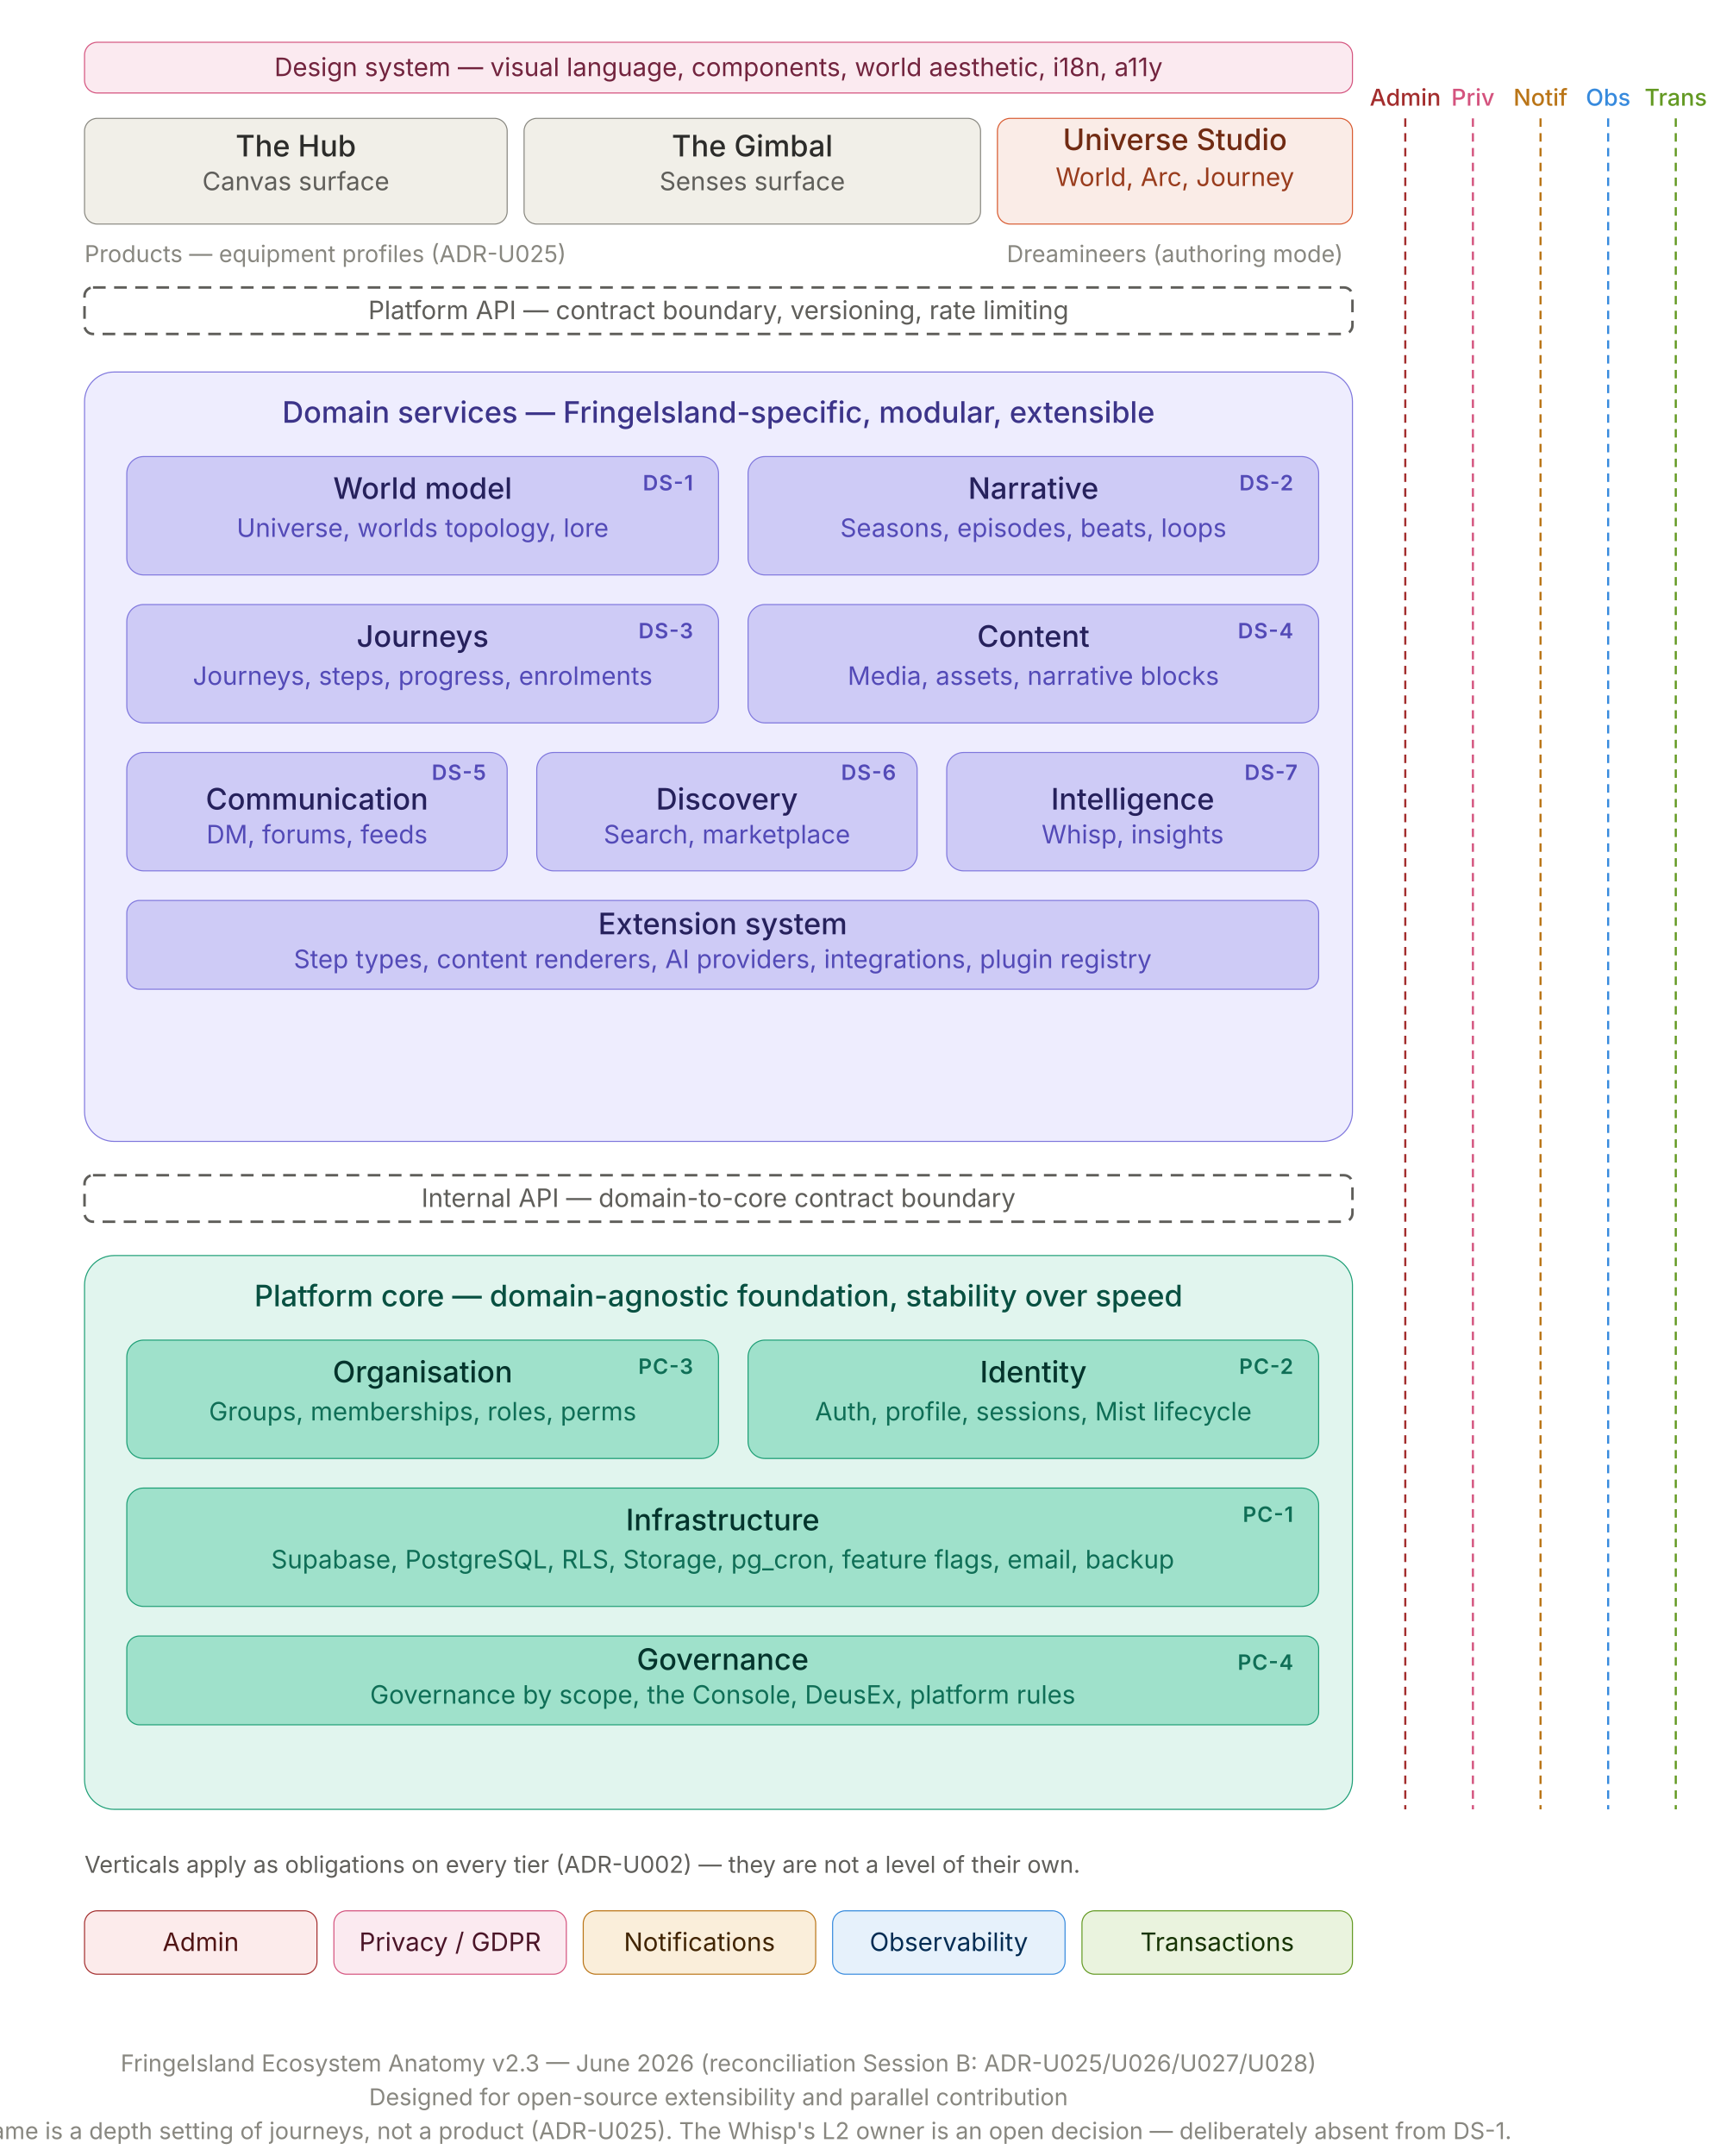
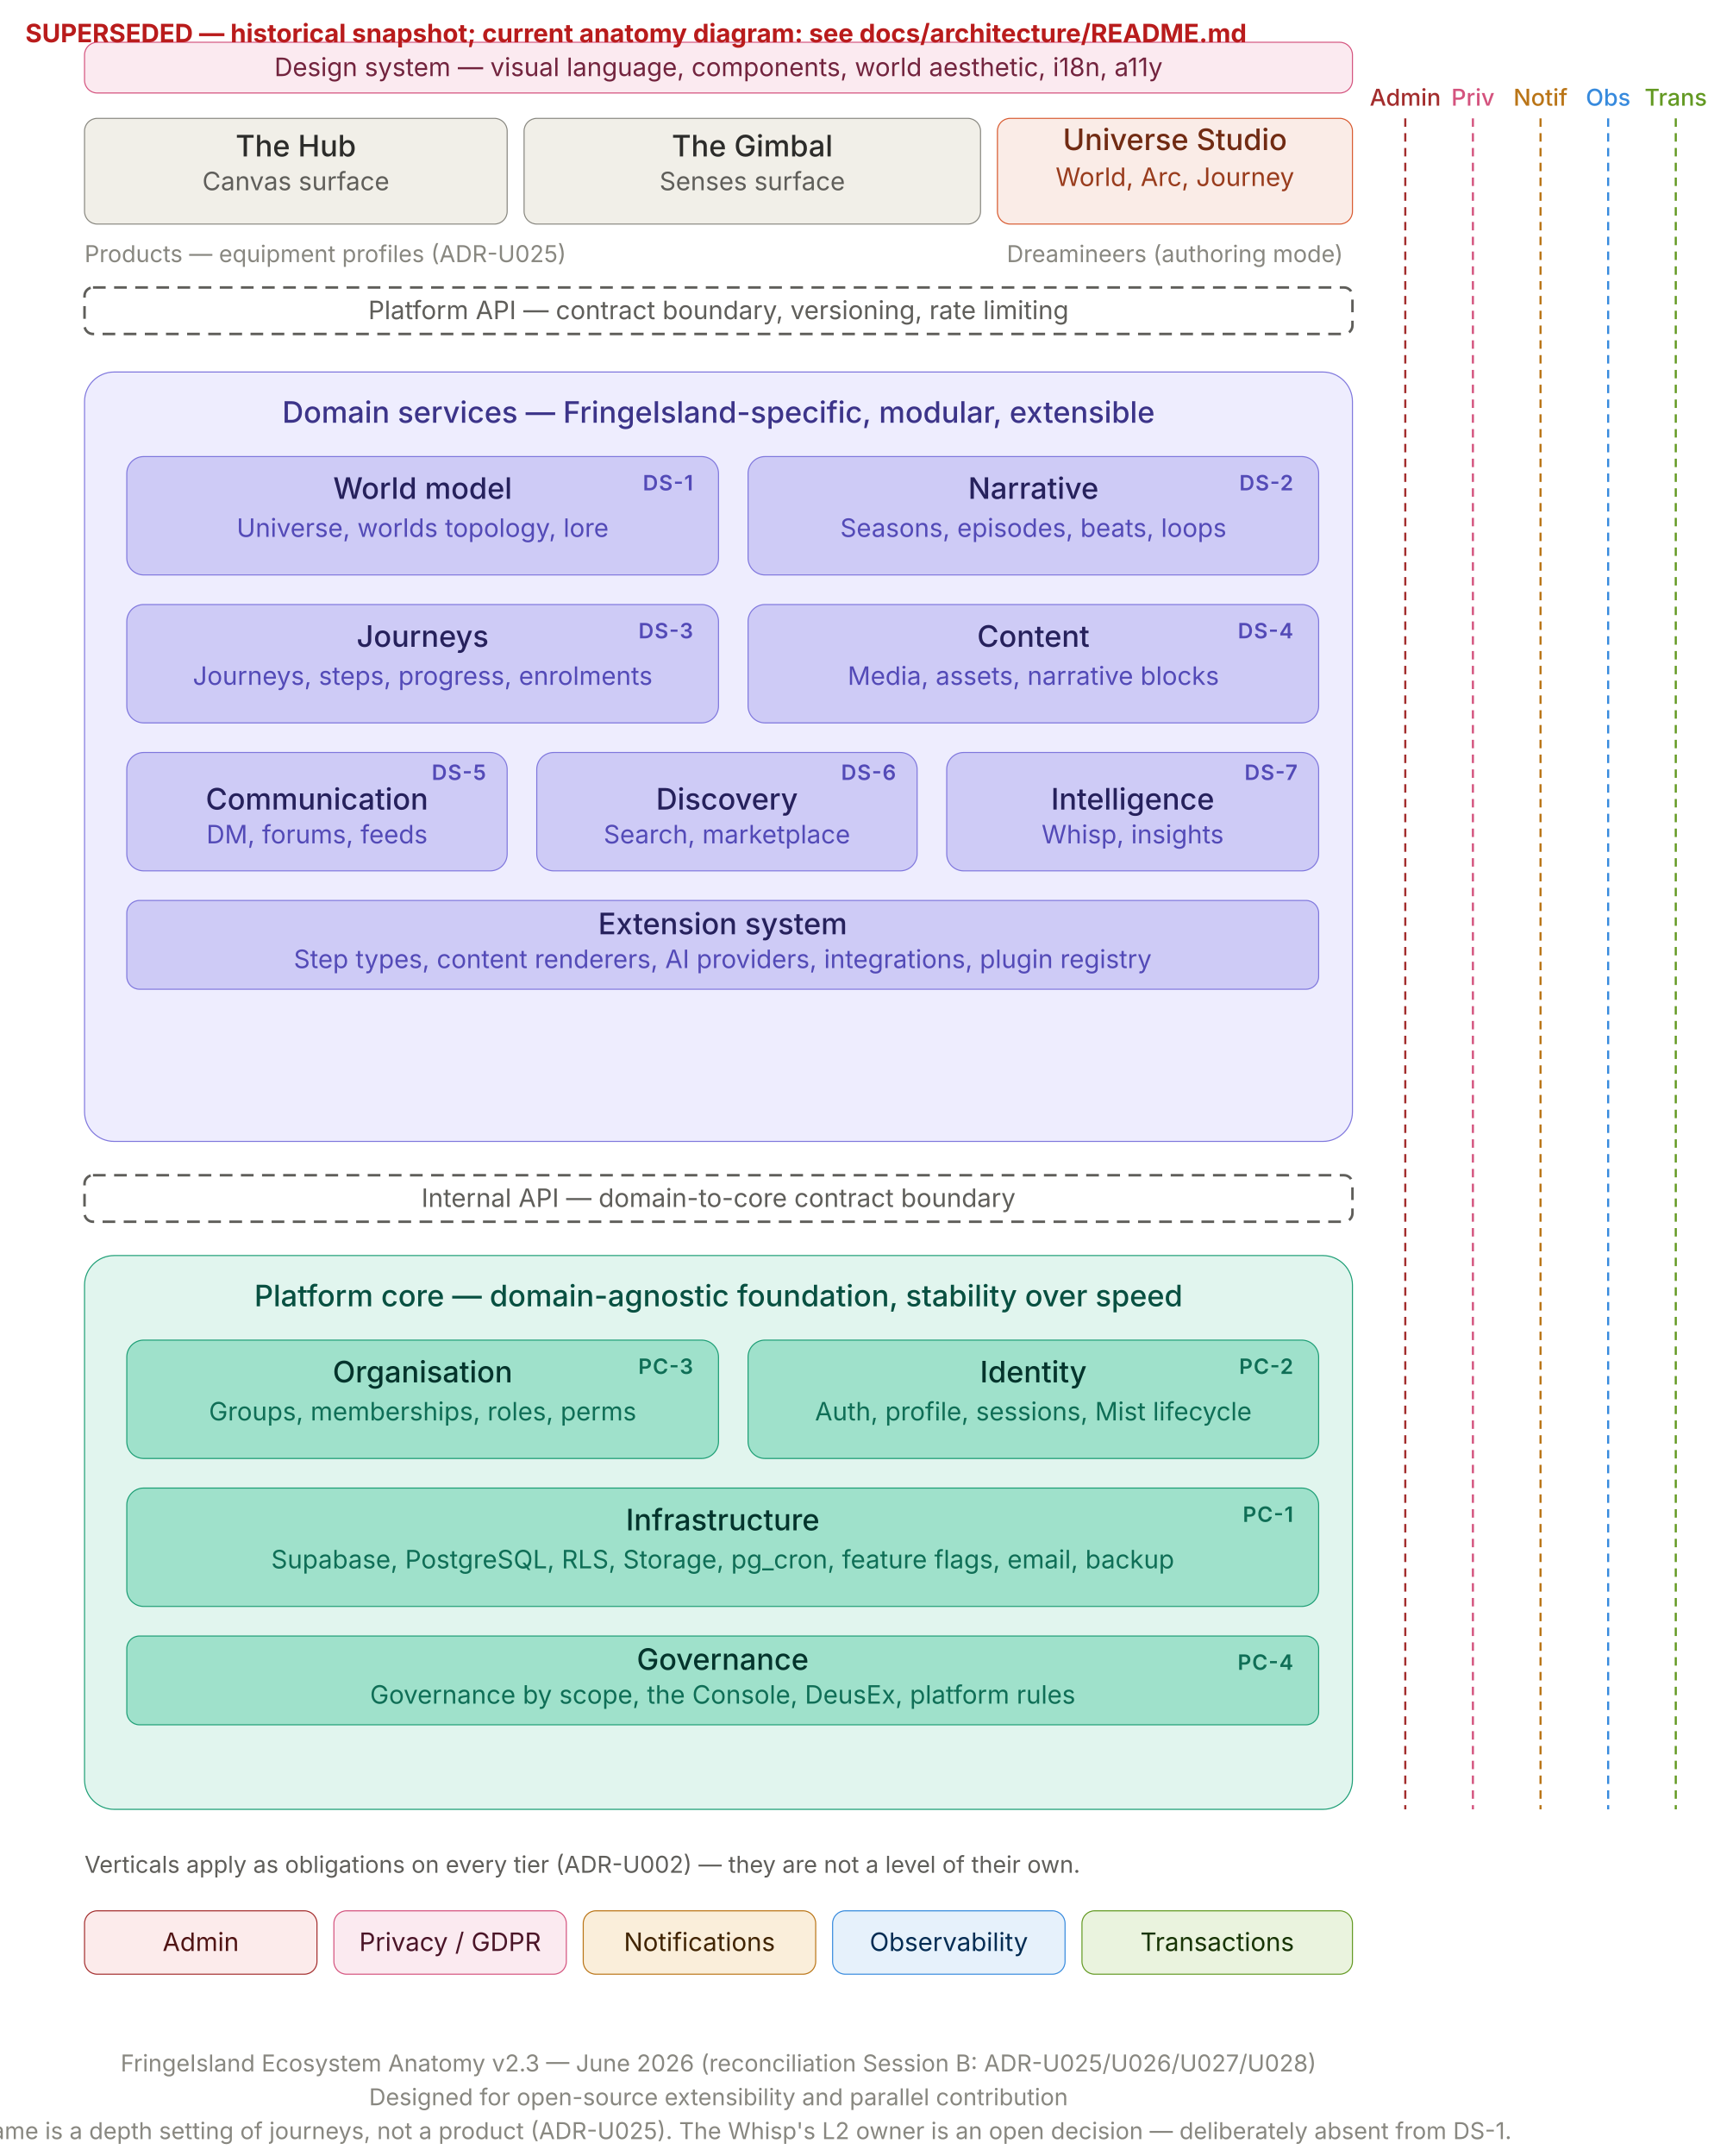
<svg xmlns="http://www.w3.org/2000/svg" viewBox="0 0 820 1020" role="img" font-family="'Inter', 'Anthropic Sans', -apple-system, BlinkMacSystemFont, 'Segoe UI', Helvetica, Arial, sans-serif">
  <style>
  .t  { font-size: 14px; fill: #3d3d3a; font-weight: 400; }
  .ts { font-size: 12px; fill: #5f5e5a; font-weight: 400; }
  .th { font-size: 14px; fill: #3d3d3a; font-weight: 500; }
  .id-tag { font-size: 10px; font-weight: 600; letter-spacing: 0.4px; }

  .band-design rect { fill: #FBEAF0; stroke: #D4537E; }
  .band-design text { fill: #72243E; }

  .box-product rect { fill: #F1EFE8; stroke: #888780; }
  .box-product .th { fill: #2C2C2A; }
  .box-product .ts { fill: #5F5E5A; }

  .box-studio rect { fill: #FAECE7; stroke: #D85A30; }
  .box-studio .th { fill: #712B13; }
  .box-studio .ts { fill: #993C1D; }

  .band-api rect { fill: none; stroke: #5F5E5A; }
  .band-api text { fill: #5F5E5A; }

  .container-ds rect.container { fill: #EEEDFE; stroke: #7F77DD; }
  .container-ds .container-label { fill: #3C3489; }
  .box-ds rect { fill: #CECBF6; stroke: #7F77DD; }
  .box-ds .th { fill: #26215C; }
  .box-ds .ts { fill: #534AB7; }
  .box-ds .id-tag { fill: #534AB7; }

  .container-pc rect.container { fill: #E1F5EE; stroke: #1D9E75; }
  .container-pc .container-label { fill: #085041; }
  .box-pc rect { fill: #9FE1CB; stroke: #1D9E75; }
  .box-pc .th { fill: #04342C; }
  .box-pc .ts { fill: #0F6E56; }
  .box-pc .id-tag { fill: #0F6E56; }

  .vert-label { font-size: 11px; font-weight: 500; }
  .vert-thread { stroke-width: 1; stroke-dasharray: 4 3; fill: none; }
  .vert-thread-admin { stroke: #A32D2D; }
  .vert-thread-priv  { stroke: #D4537E; }
  .vert-thread-notif { stroke: #BA7517; }
  .vert-thread-obs   { stroke: #378ADD; }
  .vert-thread-trans { stroke: #639922; }
  .vert-label-admin { fill: #A32D2D; }
  .vert-label-priv  { fill: #D4537E; }
  .vert-label-notif { fill: #BA7517; }
  .vert-label-obs   { fill: #378ADD; }
  .vert-label-trans { fill: #639922; }
  .vert-footer { fill: #5F5E5A; font-size: 11px; }

  .chip-admin rect { fill: #FCEBEB; stroke: #A32D2D; }
  .chip-admin text { fill: #501313; }
  .chip-priv  rect { fill: #FBEAF0; stroke: #D4537E; }
  .chip-priv  text { fill: #4B1528; }
  .chip-notif rect { fill: #FAEEDA; stroke: #BA7517; }
  .chip-notif text { fill: #412402; }
  .chip-obs   rect { fill: #E6F1FB; stroke: #378ADD; }
  .chip-obs   text { fill: #042C53; }
  .chip-trans rect { fill: #EAF3DE; stroke: #639922; }
  .chip-trans text { fill: #173404; }

  .caption { font-size: 11px; fill: #888780; }

  @media (prefers-color-scheme: dark) {
    .t  { fill: #c2c0b6; }
    .ts { fill: #9c9a92; }
    .th { fill: #c2c0b6; }

    .band-design rect { fill: #4B1528; stroke: #E88AAF; }
    .band-design text { fill: #F4C5D7; }

    .box-product rect { fill: #3F3E3B; stroke: #B5B3AA; }
    .box-product .th { fill: #E6E4DC; }
    .box-product .ts { fill: #C2C0B6; }

    .box-studio rect { fill: #712B13; stroke: #F4A98C; }
    .box-studio .th { fill: #FBE3D6; }
    .box-studio .ts { fill: #F4C5AE; }

    .band-api rect { stroke: #9c9a92; }
    .band-api text { fill: #c2c0b6; }

    .container-ds rect.container { fill: #3C3489; stroke: #AFA9EC; }
    .container-ds .container-label { fill: #EEEDFE; }
    .box-ds rect { fill: #534AB7; stroke: #AFA9EC; }
    .box-ds .th { fill: #EEEDFE; }
    .box-ds .ts { fill: #CECBF6; }
    .box-ds .id-tag { fill: #CECBF6; }

    .container-pc rect.container { fill: #085041; stroke: #5DCAA5; }
    .container-pc .container-label { fill: #E1F5EE; }
    .box-pc rect { fill: #0F6E56; stroke: #5DCAA5; }
    .box-pc .th { fill: #E1F5EE; }
    .box-pc .ts { fill: #9FE1CB; }
    .box-pc .id-tag { fill: #9FE1CB; }

    .vert-thread-admin { stroke: #E89898; }
    .vert-thread-priv  { stroke: #E88AAF; }
    .vert-thread-notif { stroke: #E8B263; }
    .vert-thread-obs   { stroke: #72AFE4; }
    .vert-thread-trans { stroke: #A8CE7E; }
    .vert-label-admin { fill: #E89898; }
    .vert-label-priv  { fill: #E88AAF; }
    .vert-label-notif { fill: #E8B263; }
    .vert-label-obs   { fill: #72AFE4; }
    .vert-label-trans { fill: #A8CE7E; }
    .vert-footer { fill: #c2c0b6; }

    .chip-admin rect { fill: #501313; stroke: #E89898; }
    .chip-admin text { fill: #FCEBEB; }
    .chip-priv  rect { fill: #4B1528; stroke: #E88AAF; }
    .chip-priv  text { fill: #FBEAF0; }
    .chip-notif rect { fill: #412402; stroke: #E8B263; }
    .chip-notif text { fill: #FAEEDA; }
    .chip-obs   rect { fill: #042C53; stroke: #72AFE4; }
    .chip-obs   text { fill: #E6F1FB; }
    .chip-trans rect { fill: #173404; stroke: #A8CE7E; }
    .chip-trans text { fill: #EAF3DE; }

    .caption { fill: #9c9a92; }
  }
</style>
  <defs>
    <marker id="arrow" viewBox="0 0 10 10" refX="8" refY="5" markerWidth="6" markerHeight="6" orient="auto-start-reverse">
      <path d="M2 1L8 5L2 9" fill="none" stroke="#888" stroke-width="1.5" stroke-linecap="round" stroke-linejoin="round" />
    </marker>
  </defs>
  <g class="band-design">
    <rect x="40" y="20" width="600" height="24" rx="6" stroke-width="0.5" />
    <text x="340" y="36" text-anchor="middle" class="ts">Design system — visual language, components, world aesthetic, i18n, a11y</text>
  </g>
  <g class="box-product">
    <rect x="40" y="56" width="200" height="50" rx="6" stroke-width="0.5" />
    <text x="140" y="74" text-anchor="middle" class="th">The Hub</text>
    <text x="140" y="90" text-anchor="middle" class="ts">Canvas surface</text>
  </g>
  <g class="box-product">
    <rect x="248" y="56" width="216" height="50" rx="6" stroke-width="0.5" />
    <text x="356" y="74" text-anchor="middle" class="th">The Gimbal</text>
    <text x="356" y="90" text-anchor="middle" class="ts">Senses surface</text>
  </g>
  <g class="box-studio">
    <rect x="472" y="56" width="168" height="50" rx="6" stroke-width="0.5" />
    <text x="556" y="71" text-anchor="middle" class="th">Universe Studio</text>
    <text x="556" y="88" text-anchor="middle" class="ts">World, Arc, Journey</text>
  </g>
  <text x="40" y="124" class="caption">Products — equipment profiles (ADR-U025)</text>
  <text x="556" y="124" text-anchor="middle" class="caption">Dreamineers (authoring mode)</text>
  <g class="band-api">
    <rect x="40" y="136" width="600" height="22" rx="4" stroke-width="1.2" stroke-dasharray="6 4" />
    <text x="340" y="151" text-anchor="middle" class="ts">Platform API — contract boundary, versioning, rate limiting</text>
  </g>
  <g class="container-ds">
    <rect class="container" x="40" y="176" width="600" height="364" rx="14" stroke-width="0.5" />
    <text class="container-label th" x="340" y="200" text-anchor="middle">Domain services — FringeIsland-specific, modular, extensible</text>
  </g>
  <g class="box-ds">
    <rect x="60" y="216" width="280" height="56" rx="8" stroke-width="0.5" />
    <text x="328" y="232" text-anchor="end" class="id-tag">DS-1</text>
    <text x="200" y="236" text-anchor="middle" class="th">World model</text>
    <text x="200" y="254" text-anchor="middle" class="ts">Universe, worlds topology, lore</text>
  </g>
  <g class="box-ds">
    <rect x="354" y="216" width="270" height="56" rx="8" stroke-width="0.5" />
    <text x="612" y="232" text-anchor="end" class="id-tag">DS-2</text>
    <text x="489" y="236" text-anchor="middle" class="th">Narrative</text>
    <text x="489" y="254" text-anchor="middle" class="ts">Seasons, episodes, beats, loops</text>
  </g>
  <g class="box-ds">
    <rect x="60" y="286" width="280" height="56" rx="8" stroke-width="0.5" />
    <text x="328" y="302" text-anchor="end" class="id-tag">DS-3</text>
    <text x="200" y="306" text-anchor="middle" class="th">Journeys</text>
    <text x="200" y="324" text-anchor="middle" class="ts">Journeys, steps, progress, enrolments</text>
  </g>
  <g class="box-ds">
    <rect x="354" y="286" width="270" height="56" rx="8" stroke-width="0.5" />
    <text x="612" y="302" text-anchor="end" class="id-tag">DS-4</text>
    <text x="489" y="306" text-anchor="middle" class="th">Content</text>
    <text x="489" y="324" text-anchor="middle" class="ts">Media, assets, narrative blocks</text>
  </g>
  <g class="box-ds">
    <rect x="60" y="356" width="180" height="56" rx="8" stroke-width="0.5" />
    <text x="230" y="369" text-anchor="end" class="id-tag">DS-5</text>
    <text x="150" y="383" text-anchor="middle" class="th">Communication</text>
    <text x="150" y="399" text-anchor="middle" class="ts">DM, forums, feeds</text>
  </g>
  <g class="box-ds">
    <rect x="254" y="356" width="180" height="56" rx="8" stroke-width="0.5" />
    <text x="424" y="369" text-anchor="end" class="id-tag">DS-6</text>
    <text x="344" y="383" text-anchor="middle" class="th">Discovery</text>
    <text x="344" y="399" text-anchor="middle" class="ts">Search, marketplace</text>
  </g>
  <g class="box-ds">
    <rect x="448" y="356" width="176" height="56" rx="8" stroke-width="0.5" />
    <text x="614" y="369" text-anchor="end" class="id-tag">DS-7</text>
    <text x="536" y="383" text-anchor="middle" class="th">Intelligence</text>
    <text x="536" y="399" text-anchor="middle" class="ts">Whisp, insights</text>
  </g>
  <g class="box-ds">
    <rect x="60" y="426" width="564" height="42" rx="6" stroke-width="0.5" />
    <text x="342" y="442" text-anchor="middle" class="th">Extension system</text>
    <text x="342" y="458" text-anchor="middle" class="ts">Step types, content renderers, AI providers, integrations, plugin registry</text>
  </g>
  <g class="band-api">
    <rect x="40" y="556" width="600" height="22" rx="4" stroke-width="1.2" stroke-dasharray="6 4" />
    <text x="340" y="571" text-anchor="middle" class="ts">Internal API — domain-to-core contract boundary</text>
  </g>
  <g class="container-pc">
    <rect class="container" x="40" y="594" width="600" height="262" rx="14" stroke-width="0.5" />
    <text class="container-label th" x="340" y="618" text-anchor="middle">Platform core — domain-agnostic foundation, stability over speed</text>
  </g>
  <g class="box-pc">
    <rect x="60" y="634" width="280" height="56" rx="8" stroke-width="0.5" />
    <text x="328" y="650" text-anchor="end" class="id-tag">PC-3</text>
    <text x="200" y="654" text-anchor="middle" class="th">Organisation</text>
    <text x="200" y="672" text-anchor="middle" class="ts">Groups, memberships, roles, perms</text>
  </g>
  <g class="box-pc">
    <rect x="354" y="634" width="270" height="56" rx="8" stroke-width="0.5" />
    <text x="612" y="650" text-anchor="end" class="id-tag">PC-2</text>
    <text x="489" y="654" text-anchor="middle" class="th">Identity</text>
    <text x="489" y="672" text-anchor="middle" class="ts">Auth, profile, sessions, Mist lifecycle</text>
  </g>
  <g class="box-pc">
    <rect x="60" y="704" width="564" height="56" rx="8" stroke-width="0.5" />
    <text x="612" y="720" text-anchor="end" class="id-tag">PC-1</text>
    <text x="342" y="724" text-anchor="middle" class="th">Infrastructure</text>
    <text x="342" y="742" text-anchor="middle" class="ts">Supabase, PostgreSQL, RLS, Storage, pg_cron, feature flags, email, backup</text>
  </g>
  <g class="box-pc">
    <rect x="60" y="774" width="564" height="42" rx="6" stroke-width="0.5" />
    <text x="612" y="790" text-anchor="end" class="id-tag">PC-4</text>
    <text x="342" y="790" text-anchor="middle" class="th">Governance</text>
    <text x="342" y="806" text-anchor="middle" class="ts">Governance by scope, the Console, DeusEx, platform rules</text>
  </g>
  <text class="vert-footer" x="40" y="886">Verticals apply as obligations on every tier (ADR-U002) — they are not a level of their own.</text>
  <g class="chip-admin">
    <rect x="40" y="904" width="110" height="30" rx="6" stroke-width="0.5" />
    <text x="95" y="923" text-anchor="middle" class="ts">Admin</text>
  </g>
  <g class="chip-priv">
    <rect x="158" y="904" width="110" height="30" rx="6" stroke-width="0.5" />
    <text x="213" y="923" text-anchor="middle" class="ts">Privacy / GDPR</text>
  </g>
  <g class="chip-notif">
    <rect x="276" y="904" width="110" height="30" rx="6" stroke-width="0.5" />
    <text x="331" y="923" text-anchor="middle" class="ts">Notifications</text>
  </g>
  <g class="chip-obs">
    <rect x="394" y="904" width="110" height="30" rx="6" stroke-width="0.5" />
    <text x="449" y="923" text-anchor="middle" class="ts">Observability</text>
  </g>
  <g class="chip-trans">
    <rect x="512" y="904" width="128" height="30" rx="6" stroke-width="0.5" />
    <text x="576" y="923" text-anchor="middle" class="ts">Transactions</text>
  </g>
  <text x="340" y="980" text-anchor="middle" class="caption">FringeIsland Ecosystem Anatomy v2.3 — June 2026 (reconciliation Session B: ADR-U025/U026/U027/U028)</text>
  <text x="340" y="996" text-anchor="middle" class="caption">Designed for open-source extensibility and parallel contribution</text>
  <text x="340" y="1012" text-anchor="middle" class="caption">The Game is a depth setting of journeys, not a product (ADR-U025). The Whisp's L2 owner is an open decision — deliberately absent from DS-1.</text>
  <text class="vert-label vert-label-admin" x="665" y="50" text-anchor="middle">Admin</text>
  <text class="vert-label vert-label-priv" x="697" y="50" text-anchor="middle">Priv</text>
  <text class="vert-label vert-label-notif" x="729" y="50" text-anchor="middle">Notif</text>
  <text class="vert-label vert-label-obs" x="761" y="50" text-anchor="middle">Obs</text>
  <text class="vert-label vert-label-trans" x="793" y="50" text-anchor="middle">Trans</text>
  <line class="vert-thread vert-thread-admin" x1="665" y1="56" x2="665" y2="856" />
  <line class="vert-thread vert-thread-priv" x1="697" y1="56" x2="697" y2="856" />
  <line class="vert-thread vert-thread-notif" x1="729" y1="56" x2="729" y2="856" />
  <line class="vert-thread vert-thread-obs" x1="761" y1="56" x2="761" y2="856" />
  <line class="vert-thread vert-thread-trans" x1="793" y1="56" x2="793" y2="856" />
+   <text x="12" y="20" font-size="12" font-weight="bold" fill="#b91c1c">SUPERSEDED — historical snapshot; current anatomy diagram: see docs/architecture/README.md</text>
</svg>
